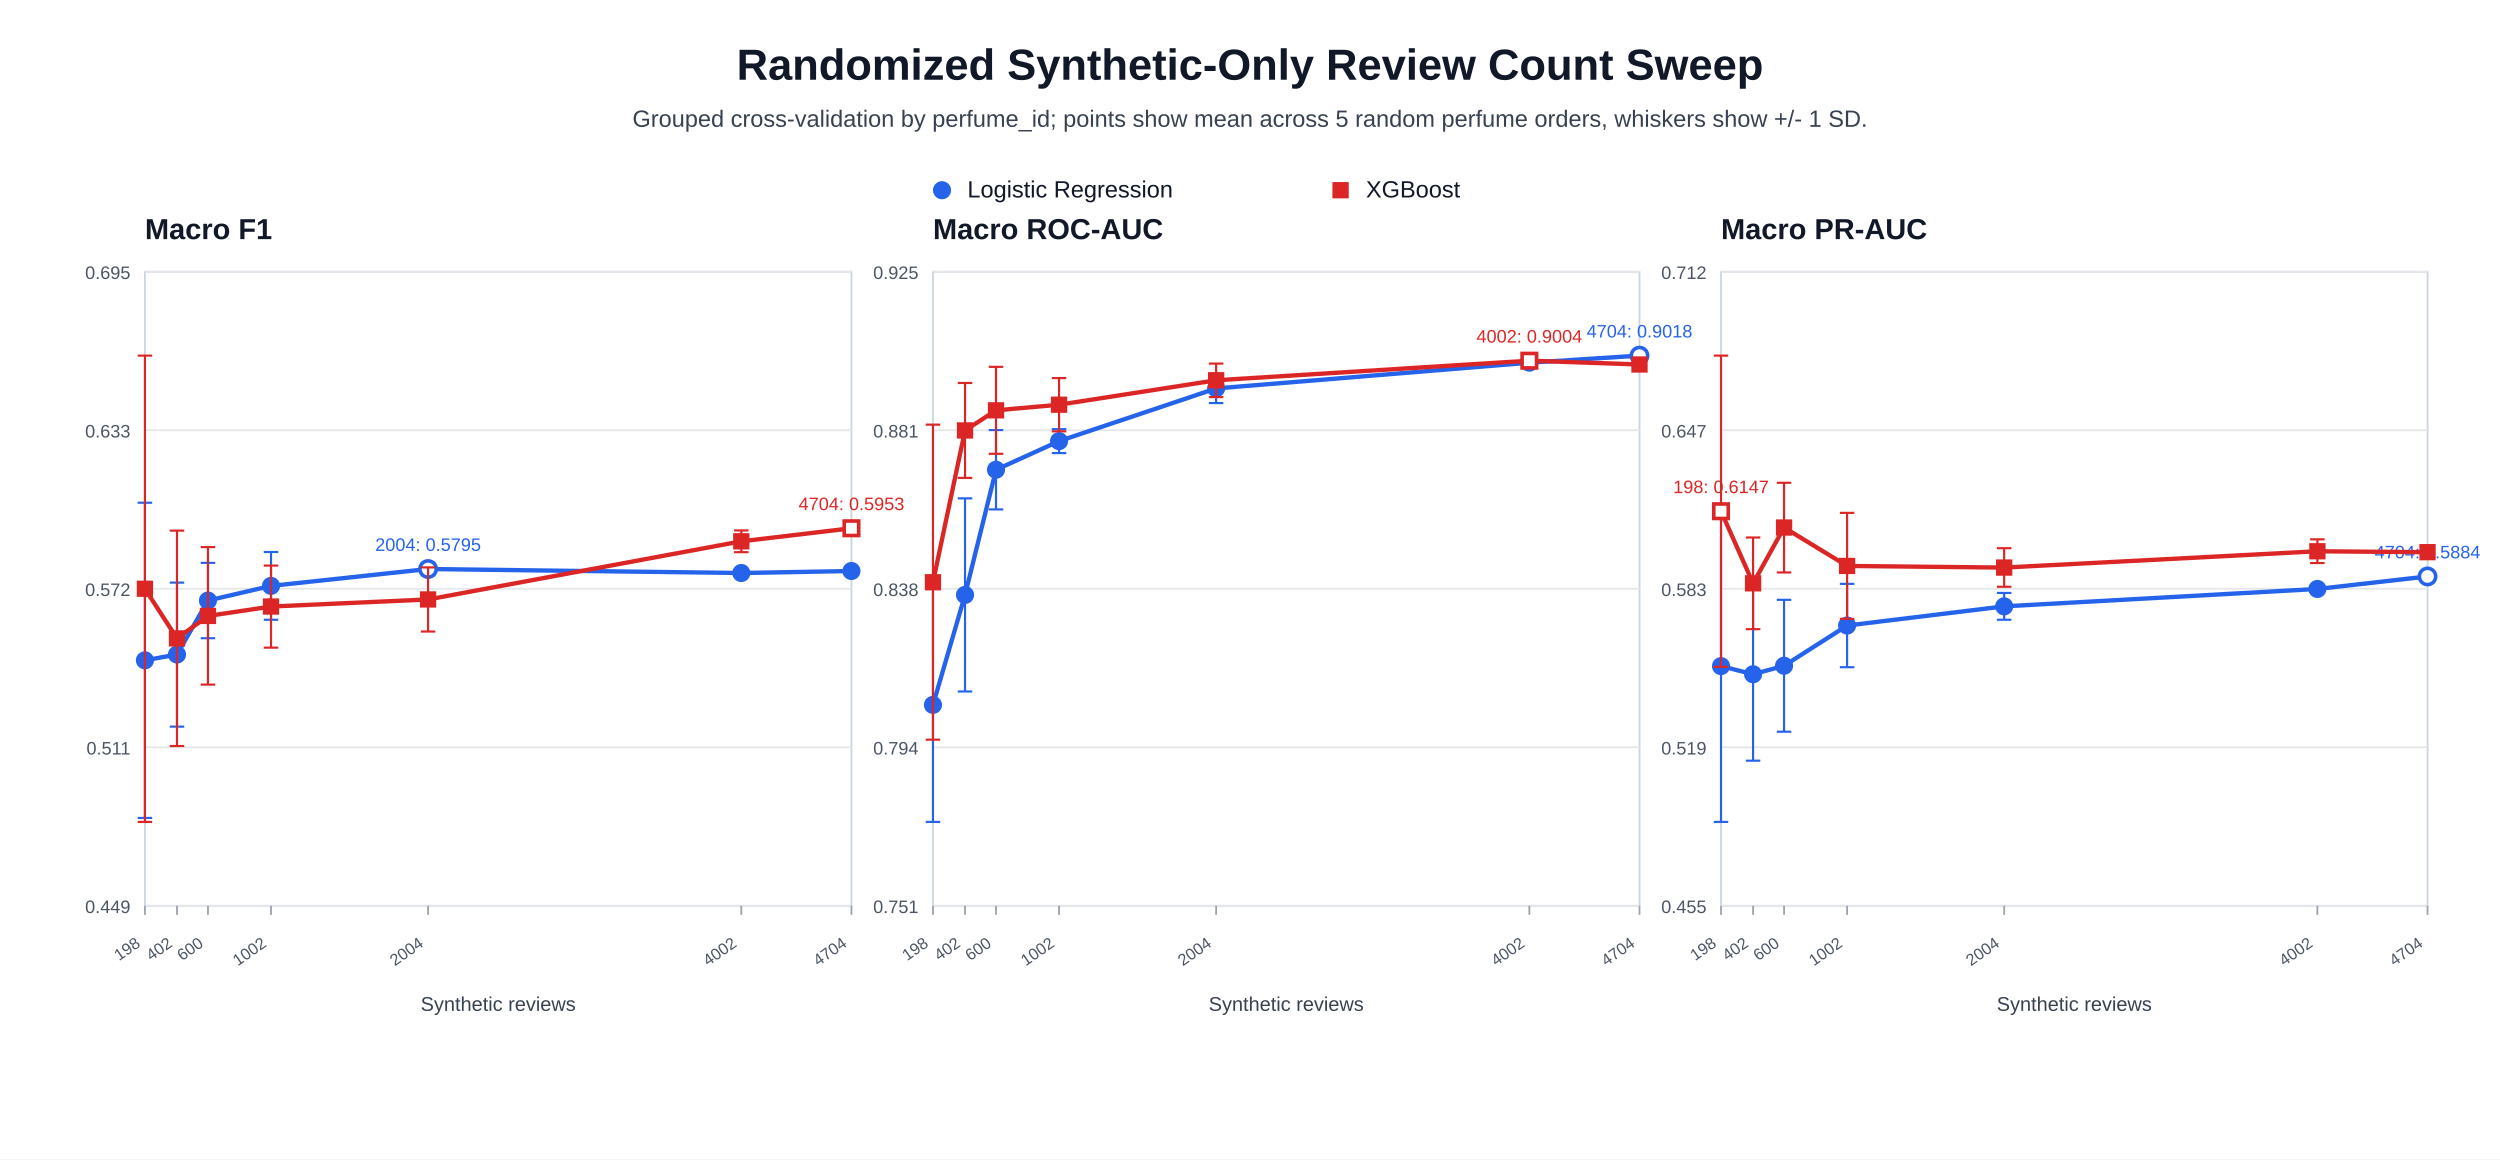
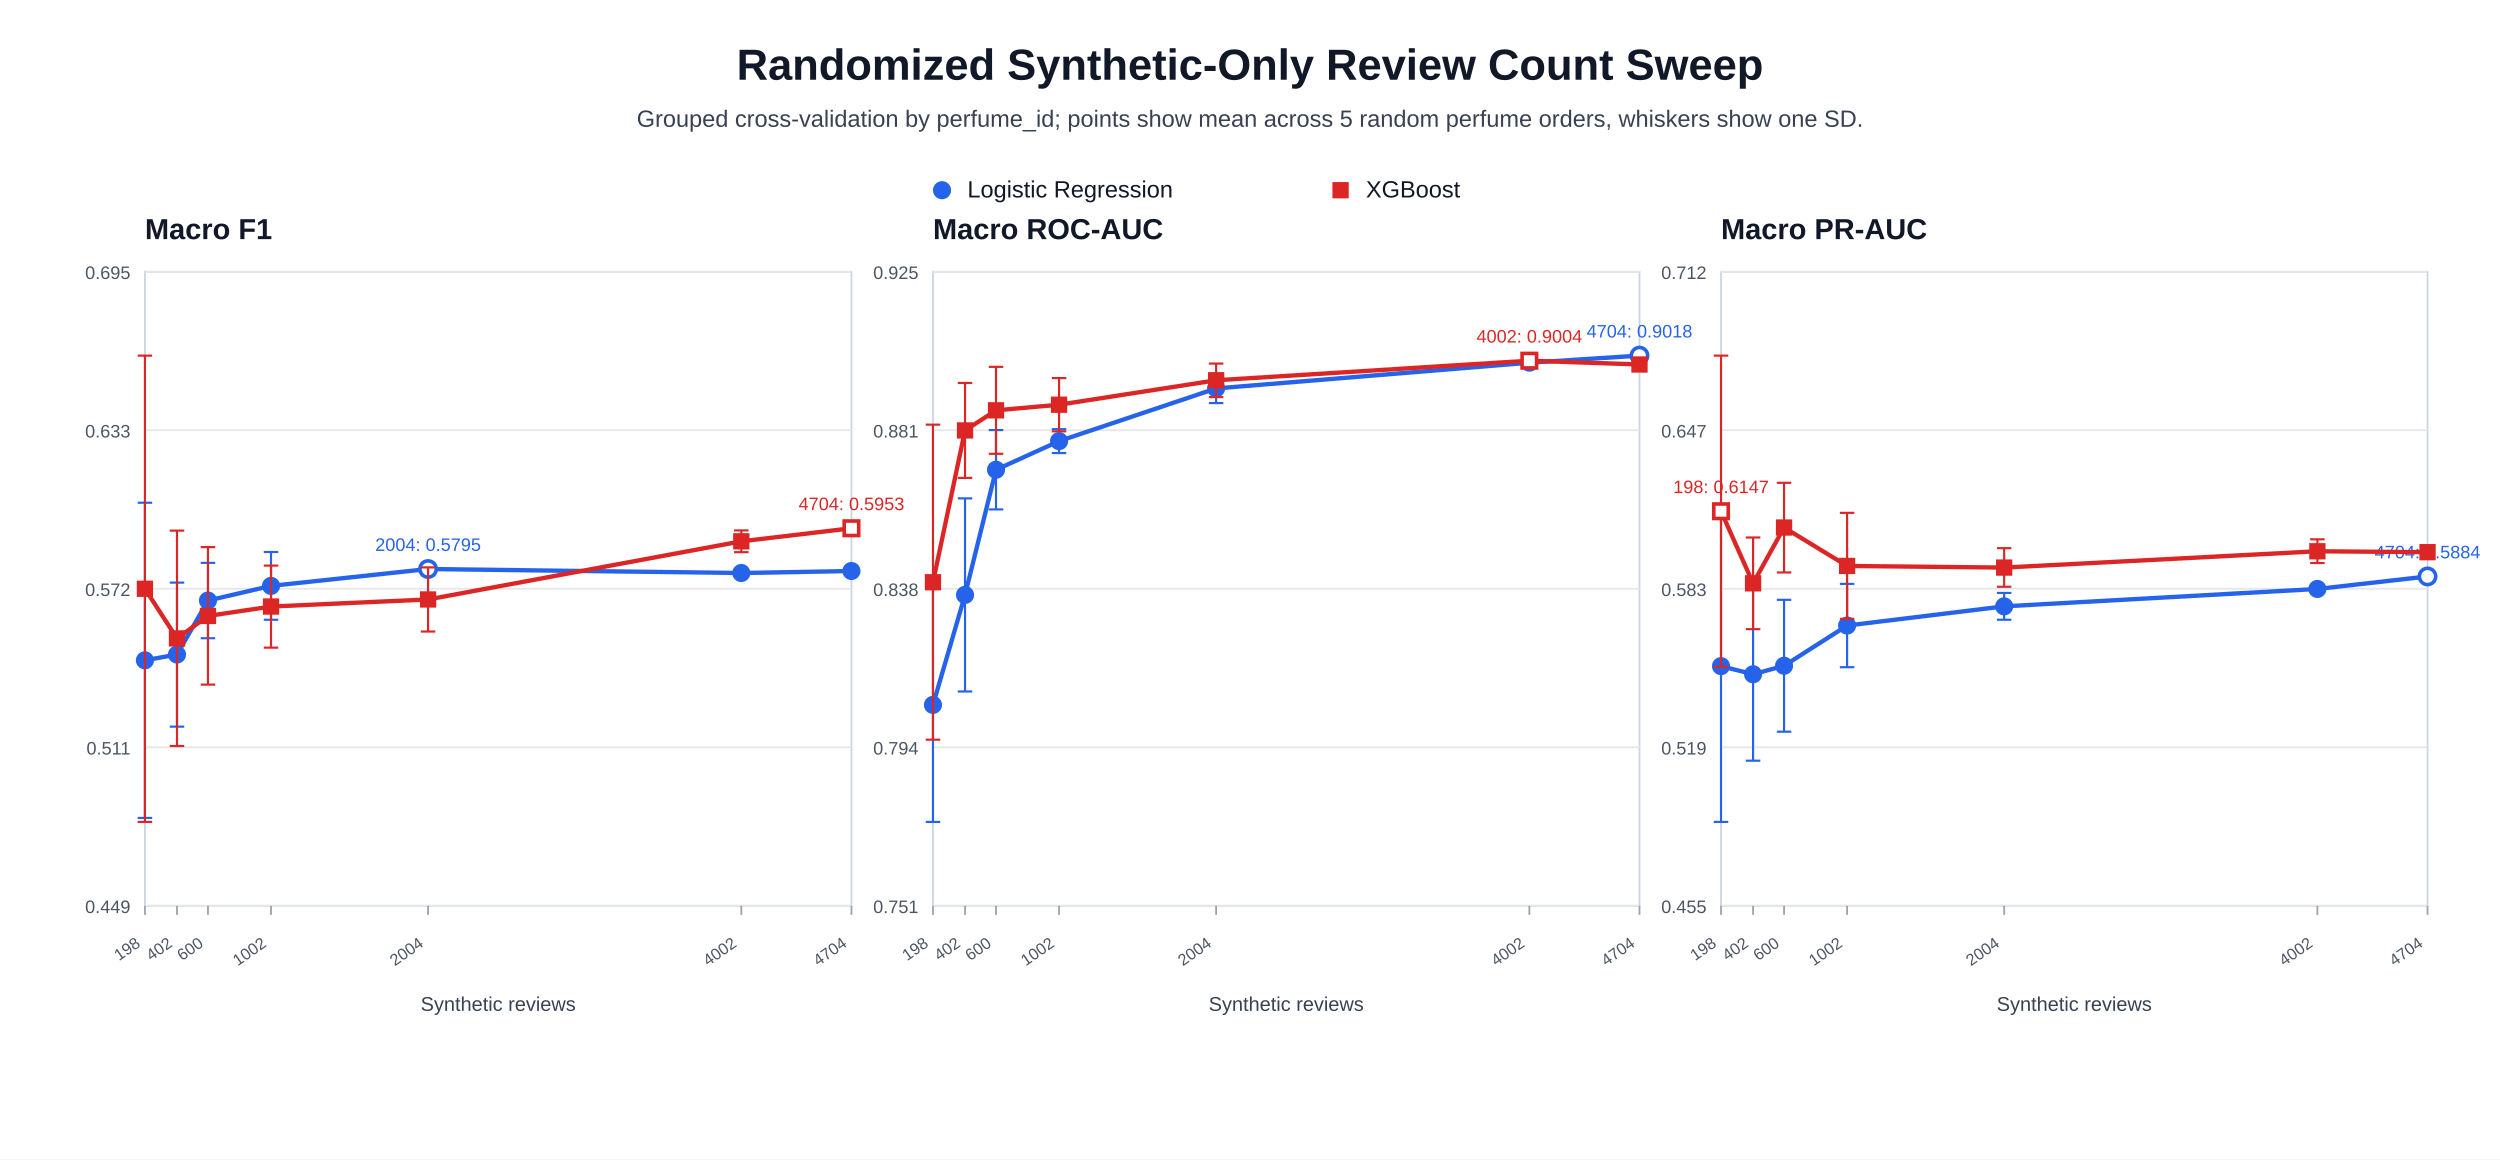
<svg xmlns="http://www.w3.org/2000/svg" width="1380" height="640" viewBox="0 0 1380 640">
  <rect width="100%" height="100%" fill="#ffffff" />
  <text x="690.0" y="44.0" font-family="Arial, Helvetica, sans-serif" font-size="24" font-weight="700" fill="#111827" text-anchor="middle">Randomized Synthetic-Only Review Count Sweep</text>
-   <text x="690.0" y="70.0" font-family="Arial, Helvetica, sans-serif" font-size="13" font-weight="400" fill="#374151" text-anchor="middle">Grouped cross-validation by perfume_id; points show mean across 5 random perfume orders, whiskers show +/- 1 SD.</text>
+   <text x="690.0" y="70.0" font-family="Arial, Helvetica, sans-serif" font-size="13" font-weight="400" fill="#374151" text-anchor="middle">Grouped cross-validation by perfume_id; points show mean across 5 random perfume orders, whiskers show one SD.</text>
  <circle cx="520.0" cy="105.0" r="4.5" fill="#2563eb" stroke="#2563eb" stroke-width="1" />
  <text x="534.0" y="109.0" font-family="Arial, Helvetica, sans-serif" font-size="13" font-weight="400" fill="#111827" text-anchor="start">Logistic Regression</text>
  <rect x="736.0" y="101.0" width="8" height="8" fill="#dc2626" stroke="#dc2626" stroke-width="1" />
  <text x="754.0" y="109.0" font-family="Arial, Helvetica, sans-serif" font-size="13" font-weight="400" fill="#111827" text-anchor="start">XGBoost</text>
  <text x="80.0" y="132.0" font-family="Arial, Helvetica, sans-serif" font-size="16" font-weight="700" fill="#111827" text-anchor="start">Macro F1</text>
  <rect x="80.0" y="150.0" width="390.0" height="350.0" fill="#ffffff" stroke="#cbd5e1" />
  <line x1="80.0" y1="500.0" x2="470.0" y2="500.0" stroke="#e5e7eb" stroke-width="1" />
  <text x="72.0" y="504.0" font-family="Arial, Helvetica, sans-serif" font-size="10" font-weight="400" fill="#4b5563" text-anchor="end">0.449</text>
  <line x1="80.0" y1="412.5" x2="470.0" y2="412.5" stroke="#e5e7eb" stroke-width="1" />
  <text x="72.0" y="416.5" font-family="Arial, Helvetica, sans-serif" font-size="10" font-weight="400" fill="#4b5563" text-anchor="end">0.511</text>
  <line x1="80.0" y1="325.0" x2="470.0" y2="325.0" stroke="#e5e7eb" stroke-width="1" />
  <text x="72.0" y="329.0" font-family="Arial, Helvetica, sans-serif" font-size="10" font-weight="400" fill="#4b5563" text-anchor="end">0.572</text>
  <line x1="80.0" y1="237.5" x2="470.0" y2="237.5" stroke="#e5e7eb" stroke-width="1" />
  <text x="72.0" y="241.5" font-family="Arial, Helvetica, sans-serif" font-size="10" font-weight="400" fill="#4b5563" text-anchor="end">0.633</text>
  <line x1="80.0" y1="150.0" x2="470.0" y2="150.0" stroke="#e5e7eb" stroke-width="1" />
  <text x="72.0" y="154.0" font-family="Arial, Helvetica, sans-serif" font-size="10" font-weight="400" fill="#4b5563" text-anchor="end">0.695</text>
  <line x1="80.0" y1="500.0" x2="80.0" y2="505.0" stroke="#9ca3af" stroke-width="1" />
  <text x="78.0" y="522.0" font-family="Arial, Helvetica, sans-serif" font-size="9" font-weight="400" fill="#4b5563" text-anchor="end" transform="rotate(-35 78.0 522.0)">198</text>
  <line x1="97.7" y1="500.0" x2="97.7" y2="505.0" stroke="#9ca3af" stroke-width="1" />
  <text x="95.7" y="522.0" font-family="Arial, Helvetica, sans-serif" font-size="9" font-weight="400" fill="#4b5563" text-anchor="end" transform="rotate(-35 95.7 522.0)">402</text>
  <line x1="114.8" y1="500.0" x2="114.8" y2="505.0" stroke="#9ca3af" stroke-width="1" />
  <text x="112.8" y="522.0" font-family="Arial, Helvetica, sans-serif" font-size="9" font-weight="400" fill="#4b5563" text-anchor="end" transform="rotate(-35 112.8 522.0)">600</text>
  <line x1="149.6" y1="500.0" x2="149.6" y2="505.0" stroke="#9ca3af" stroke-width="1" />
  <text x="147.6" y="522.0" font-family="Arial, Helvetica, sans-serif" font-size="9" font-weight="400" fill="#4b5563" text-anchor="end" transform="rotate(-35 147.6 522.0)">1002</text>
  <line x1="236.3" y1="500.0" x2="236.3" y2="505.0" stroke="#9ca3af" stroke-width="1" />
  <text x="234.3" y="522.0" font-family="Arial, Helvetica, sans-serif" font-size="9" font-weight="400" fill="#4b5563" text-anchor="end" transform="rotate(-35 234.3 522.0)">2004</text>
  <line x1="409.2" y1="500.0" x2="409.2" y2="505.0" stroke="#9ca3af" stroke-width="1" />
  <text x="407.2" y="522.0" font-family="Arial, Helvetica, sans-serif" font-size="9" font-weight="400" fill="#4b5563" text-anchor="end" transform="rotate(-35 407.2 522.0)">4002</text>
  <line x1="470.0" y1="500.0" x2="470.0" y2="505.0" stroke="#9ca3af" stroke-width="1" />
  <text x="468.0" y="522.0" font-family="Arial, Helvetica, sans-serif" font-size="9" font-weight="400" fill="#4b5563" text-anchor="end" transform="rotate(-35 468.0 522.0)">4704</text>
  <polyline points="80.0,364.5 97.7,361.3 114.8,331.5 149.6,323.4 236.3,314.1 409.2,316.3 470.0,315.2" fill="none" stroke="#2563eb" stroke-width="2.4" stroke-linejoin="round" stroke-linecap="round" />
  <line x1="80.0" y1="451.5" x2="80.0" y2="277.5" stroke="#2563eb" stroke-width="1.2" />
  <line x1="76.0" y1="451.5" x2="84.0" y2="451.5" stroke="#2563eb" stroke-width="1.2" />
  <line x1="76.0" y1="277.5" x2="84.0" y2="277.5" stroke="#2563eb" stroke-width="1.2" />
  <circle cx="80.0" cy="364.5" r="2.2" fill="#ffffff" stroke="#2563eb" stroke-width="1" />
  <circle cx="80.0" cy="364.5" r="4.5" fill="#2563eb" stroke="#2563eb" stroke-width="1" />
  <line x1="97.7" y1="401.1" x2="97.7" y2="321.6" stroke="#2563eb" stroke-width="1.2" />
  <line x1="93.7" y1="401.1" x2="101.7" y2="401.1" stroke="#2563eb" stroke-width="1.2" />
  <line x1="93.7" y1="321.6" x2="101.7" y2="321.6" stroke="#2563eb" stroke-width="1.2" />
  <circle cx="97.7" cy="361.3" r="2.2" fill="#ffffff" stroke="#2563eb" stroke-width="1" />
  <circle cx="97.7" cy="361.3" r="4.5" fill="#2563eb" stroke="#2563eb" stroke-width="1" />
  <line x1="114.8" y1="352.3" x2="114.8" y2="310.7" stroke="#2563eb" stroke-width="1.2" />
  <line x1="110.8" y1="352.3" x2="118.8" y2="352.3" stroke="#2563eb" stroke-width="1.2" />
  <line x1="110.8" y1="310.7" x2="118.8" y2="310.7" stroke="#2563eb" stroke-width="1.2" />
  <circle cx="114.8" cy="331.5" r="2.2" fill="#ffffff" stroke="#2563eb" stroke-width="1" />
  <circle cx="114.8" cy="331.5" r="4.5" fill="#2563eb" stroke="#2563eb" stroke-width="1" />
  <line x1="149.6" y1="342.1" x2="149.6" y2="304.7" stroke="#2563eb" stroke-width="1.2" />
  <line x1="145.6" y1="342.1" x2="153.6" y2="342.1" stroke="#2563eb" stroke-width="1.2" />
  <line x1="145.6" y1="304.7" x2="153.6" y2="304.7" stroke="#2563eb" stroke-width="1.2" />
  <circle cx="149.6" cy="323.4" r="2.2" fill="#ffffff" stroke="#2563eb" stroke-width="1" />
  <circle cx="149.6" cy="323.4" r="4.5" fill="#2563eb" stroke="#2563eb" stroke-width="1" />
  <line x1="236.3" y1="317.5" x2="236.3" y2="310.7" stroke="#2563eb" stroke-width="1.2" />
  <line x1="232.3" y1="317.5" x2="240.3" y2="317.5" stroke="#2563eb" stroke-width="1.2" />
  <line x1="232.3" y1="310.7" x2="240.3" y2="310.7" stroke="#2563eb" stroke-width="1.2" />
  <circle cx="236.3" cy="314.1" r="2.2" fill="#ffffff" stroke="#2563eb" stroke-width="1" />
  <circle cx="236.3" cy="314.1" r="4.5" fill="#ffffff" stroke="#2563eb" stroke-width="2" />
  <line x1="409.2" y1="317.9" x2="409.2" y2="314.7" stroke="#2563eb" stroke-width="1.2" />
  <line x1="405.2" y1="317.9" x2="413.2" y2="317.9" stroke="#2563eb" stroke-width="1.2" />
  <line x1="405.2" y1="314.7" x2="413.2" y2="314.7" stroke="#2563eb" stroke-width="1.2" />
  <circle cx="409.2" cy="316.3" r="2.2" fill="#ffffff" stroke="#2563eb" stroke-width="1" />
  <circle cx="409.2" cy="316.3" r="4.5" fill="#2563eb" stroke="#2563eb" stroke-width="1" />
  <circle cx="470.0" cy="315.2" r="4.5" fill="#2563eb" stroke="#2563eb" stroke-width="1" />
  <text x="236.3" y="304.1" font-family="Arial, Helvetica, sans-serif" font-size="10" font-weight="400" fill="#2563eb" text-anchor="middle">2004: 0.5795</text>
  <polyline points="80.0,325.0 97.7,352.4 114.8,340.0 149.6,334.8 236.3,330.9 409.2,298.8 470.0,291.6" fill="none" stroke="#dc2626" stroke-width="2.4" stroke-linejoin="round" stroke-linecap="round" />
  <line x1="80.0" y1="453.7" x2="80.0" y2="196.3" stroke="#dc2626" stroke-width="1.2" />
  <line x1="76.0" y1="453.7" x2="84.0" y2="453.7" stroke="#dc2626" stroke-width="1.2" />
  <line x1="76.0" y1="196.3" x2="84.0" y2="196.3" stroke="#dc2626" stroke-width="1.2" />
  <circle cx="80.0" cy="325.0" r="2.2" fill="#ffffff" stroke="#dc2626" stroke-width="1" />
  <rect x="76.0" y="321.0" width="8" height="8" fill="#dc2626" stroke="#dc2626" stroke-width="1" />
  <line x1="97.7" y1="411.8" x2="97.7" y2="292.9" stroke="#dc2626" stroke-width="1.2" />
  <line x1="93.7" y1="411.8" x2="101.7" y2="411.8" stroke="#dc2626" stroke-width="1.2" />
  <line x1="93.7" y1="292.9" x2="101.7" y2="292.9" stroke="#dc2626" stroke-width="1.2" />
  <circle cx="97.7" cy="352.4" r="2.2" fill="#ffffff" stroke="#dc2626" stroke-width="1" />
  <rect x="93.7" y="348.4" width="8" height="8" fill="#dc2626" stroke="#dc2626" stroke-width="1" />
  <line x1="114.8" y1="377.9" x2="114.8" y2="302.0" stroke="#dc2626" stroke-width="1.2" />
  <line x1="110.8" y1="377.9" x2="118.8" y2="377.9" stroke="#dc2626" stroke-width="1.2" />
  <line x1="110.8" y1="302.0" x2="118.8" y2="302.0" stroke="#dc2626" stroke-width="1.2" />
  <circle cx="114.8" cy="340.0" r="2.2" fill="#ffffff" stroke="#dc2626" stroke-width="1" />
  <rect x="110.8" y="336.0" width="8" height="8" fill="#dc2626" stroke="#dc2626" stroke-width="1" />
  <line x1="149.6" y1="357.5" x2="149.6" y2="312.2" stroke="#dc2626" stroke-width="1.2" />
  <line x1="145.6" y1="357.5" x2="153.6" y2="357.5" stroke="#dc2626" stroke-width="1.2" />
  <line x1="145.6" y1="312.2" x2="153.6" y2="312.2" stroke="#dc2626" stroke-width="1.2" />
  <circle cx="149.6" cy="334.8" r="2.2" fill="#ffffff" stroke="#dc2626" stroke-width="1" />
  <rect x="145.6" y="330.8" width="8" height="8" fill="#dc2626" stroke="#dc2626" stroke-width="1" />
  <line x1="236.3" y1="348.6" x2="236.3" y2="313.2" stroke="#dc2626" stroke-width="1.2" />
  <line x1="232.3" y1="348.6" x2="240.3" y2="348.6" stroke="#dc2626" stroke-width="1.2" />
  <line x1="232.3" y1="313.2" x2="240.3" y2="313.2" stroke="#dc2626" stroke-width="1.2" />
  <circle cx="236.3" cy="330.9" r="2.2" fill="#ffffff" stroke="#dc2626" stroke-width="1" />
  <rect x="232.3" y="326.9" width="8" height="8" fill="#dc2626" stroke="#dc2626" stroke-width="1" />
  <line x1="409.2" y1="304.8" x2="409.2" y2="292.8" stroke="#dc2626" stroke-width="1.2" />
  <line x1="405.2" y1="304.8" x2="413.2" y2="304.8" stroke="#dc2626" stroke-width="1.2" />
  <line x1="405.2" y1="292.8" x2="413.2" y2="292.8" stroke="#dc2626" stroke-width="1.2" />
  <circle cx="409.2" cy="298.8" r="2.2" fill="#ffffff" stroke="#dc2626" stroke-width="1" />
  <rect x="405.2" y="294.8" width="8" height="8" fill="#dc2626" stroke="#dc2626" stroke-width="1" />
  <line x1="470.0" y1="294.2" x2="470.0" y2="289.0" stroke="#dc2626" stroke-width="1.2" />
  <line x1="466.0" y1="294.2" x2="474.0" y2="294.2" stroke="#dc2626" stroke-width="1.2" />
  <line x1="466.0" y1="289.0" x2="474.0" y2="289.0" stroke="#dc2626" stroke-width="1.2" />
  <circle cx="470.0" cy="291.6" r="2.2" fill="#ffffff" stroke="#dc2626" stroke-width="1" />
  <rect x="466.0" y="287.6" width="8" height="8" fill="#ffffff" stroke="#dc2626" stroke-width="2" />
  <text x="470.0" y="281.6" font-family="Arial, Helvetica, sans-serif" font-size="10" font-weight="400" fill="#dc2626" text-anchor="middle">4704: 0.5953</text>
  <text x="275.0" y="558.0" font-family="Arial, Helvetica, sans-serif" font-size="11" font-weight="400" fill="#374151" text-anchor="middle">Synthetic reviews</text>
  <text x="515.0" y="132.0" font-family="Arial, Helvetica, sans-serif" font-size="16" font-weight="700" fill="#111827" text-anchor="start">Macro ROC-AUC</text>
  <rect x="515.0" y="150.0" width="390.0" height="350.0" fill="#ffffff" stroke="#cbd5e1" />
  <line x1="515.0" y1="500.0" x2="905.0" y2="500.0" stroke="#e5e7eb" stroke-width="1" />
  <text x="507.0" y="504.0" font-family="Arial, Helvetica, sans-serif" font-size="10" font-weight="400" fill="#4b5563" text-anchor="end">0.751</text>
  <line x1="515.0" y1="412.5" x2="905.0" y2="412.5" stroke="#e5e7eb" stroke-width="1" />
  <text x="507.0" y="416.5" font-family="Arial, Helvetica, sans-serif" font-size="10" font-weight="400" fill="#4b5563" text-anchor="end">0.794</text>
  <line x1="515.0" y1="325.0" x2="905.0" y2="325.0" stroke="#e5e7eb" stroke-width="1" />
  <text x="507.0" y="329.0" font-family="Arial, Helvetica, sans-serif" font-size="10" font-weight="400" fill="#4b5563" text-anchor="end">0.838</text>
  <line x1="515.0" y1="237.5" x2="905.0" y2="237.5" stroke="#e5e7eb" stroke-width="1" />
  <text x="507.0" y="241.5" font-family="Arial, Helvetica, sans-serif" font-size="10" font-weight="400" fill="#4b5563" text-anchor="end">0.881</text>
  <line x1="515.0" y1="150.0" x2="905.0" y2="150.0" stroke="#e5e7eb" stroke-width="1" />
  <text x="507.0" y="154.0" font-family="Arial, Helvetica, sans-serif" font-size="10" font-weight="400" fill="#4b5563" text-anchor="end">0.925</text>
  <line x1="515.0" y1="500.0" x2="515.0" y2="505.0" stroke="#9ca3af" stroke-width="1" />
  <text x="513.0" y="522.0" font-family="Arial, Helvetica, sans-serif" font-size="9" font-weight="400" fill="#4b5563" text-anchor="end" transform="rotate(-35 513.0 522.0)">198</text>
  <line x1="532.7" y1="500.0" x2="532.7" y2="505.0" stroke="#9ca3af" stroke-width="1" />
  <text x="530.7" y="522.0" font-family="Arial, Helvetica, sans-serif" font-size="9" font-weight="400" fill="#4b5563" text-anchor="end" transform="rotate(-35 530.7 522.0)">402</text>
  <line x1="549.8" y1="500.0" x2="549.8" y2="505.0" stroke="#9ca3af" stroke-width="1" />
  <text x="547.8" y="522.0" font-family="Arial, Helvetica, sans-serif" font-size="9" font-weight="400" fill="#4b5563" text-anchor="end" transform="rotate(-35 547.8 522.0)">600</text>
  <line x1="584.6" y1="500.0" x2="584.6" y2="505.0" stroke="#9ca3af" stroke-width="1" />
  <text x="582.6" y="522.0" font-family="Arial, Helvetica, sans-serif" font-size="9" font-weight="400" fill="#4b5563" text-anchor="end" transform="rotate(-35 582.6 522.0)">1002</text>
  <line x1="671.3" y1="500.0" x2="671.3" y2="505.0" stroke="#9ca3af" stroke-width="1" />
  <text x="669.3" y="522.0" font-family="Arial, Helvetica, sans-serif" font-size="9" font-weight="400" fill="#4b5563" text-anchor="end" transform="rotate(-35 669.3 522.0)">2004</text>
  <line x1="844.2" y1="500.0" x2="844.2" y2="505.0" stroke="#9ca3af" stroke-width="1" />
  <text x="842.2" y="522.0" font-family="Arial, Helvetica, sans-serif" font-size="9" font-weight="400" fill="#4b5563" text-anchor="end" transform="rotate(-35 842.2 522.0)">4002</text>
  <line x1="905.0" y1="500.0" x2="905.0" y2="505.0" stroke="#9ca3af" stroke-width="1" />
  <text x="903.0" y="522.0" font-family="Arial, Helvetica, sans-serif" font-size="9" font-weight="400" fill="#4b5563" text-anchor="end" transform="rotate(-35 903.0 522.0)">4704</text>
  <polyline points="515.0,389.1 532.7,328.4 549.8,259.3 584.6,243.5 671.3,214.4 844.2,200.2 905.0,196.3" fill="none" stroke="#2563eb" stroke-width="2.4" stroke-linejoin="round" stroke-linecap="round" />
  <line x1="515.0" y1="453.7" x2="515.0" y2="324.5" stroke="#2563eb" stroke-width="1.2" />
  <line x1="511.0" y1="453.7" x2="519.0" y2="453.7" stroke="#2563eb" stroke-width="1.2" />
  <line x1="511.0" y1="324.5" x2="519.0" y2="324.5" stroke="#2563eb" stroke-width="1.2" />
  <circle cx="515.0" cy="389.1" r="2.2" fill="#ffffff" stroke="#2563eb" stroke-width="1" />
  <circle cx="515.0" cy="389.1" r="4.5" fill="#2563eb" stroke="#2563eb" stroke-width="1" />
  <line x1="532.7" y1="381.7" x2="532.7" y2="275.1" stroke="#2563eb" stroke-width="1.2" />
  <line x1="528.7" y1="381.7" x2="536.7" y2="381.7" stroke="#2563eb" stroke-width="1.2" />
  <line x1="528.7" y1="275.1" x2="536.7" y2="275.1" stroke="#2563eb" stroke-width="1.2" />
  <circle cx="532.7" cy="328.4" r="2.2" fill="#ffffff" stroke="#2563eb" stroke-width="1" />
  <circle cx="532.7" cy="328.4" r="4.5" fill="#2563eb" stroke="#2563eb" stroke-width="1" />
  <line x1="549.8" y1="281.2" x2="549.8" y2="237.4" stroke="#2563eb" stroke-width="1.2" />
  <line x1="545.8" y1="281.2" x2="553.8" y2="281.2" stroke="#2563eb" stroke-width="1.2" />
  <line x1="545.8" y1="237.4" x2="553.8" y2="237.4" stroke="#2563eb" stroke-width="1.2" />
  <circle cx="549.8" cy="259.3" r="2.2" fill="#ffffff" stroke="#2563eb" stroke-width="1" />
  <circle cx="549.8" cy="259.3" r="4.5" fill="#2563eb" stroke="#2563eb" stroke-width="1" />
  <line x1="584.6" y1="250.1" x2="584.6" y2="236.9" stroke="#2563eb" stroke-width="1.2" />
  <line x1="580.6" y1="250.1" x2="588.6" y2="250.1" stroke="#2563eb" stroke-width="1.2" />
  <line x1="580.6" y1="236.9" x2="588.6" y2="236.9" stroke="#2563eb" stroke-width="1.2" />
  <circle cx="584.6" cy="243.5" r="2.2" fill="#ffffff" stroke="#2563eb" stroke-width="1" />
  <circle cx="584.6" cy="243.5" r="4.5" fill="#2563eb" stroke="#2563eb" stroke-width="1" />
  <line x1="671.3" y1="222.5" x2="671.3" y2="206.4" stroke="#2563eb" stroke-width="1.2" />
  <line x1="667.3" y1="222.5" x2="675.3" y2="222.5" stroke="#2563eb" stroke-width="1.2" />
  <line x1="667.3" y1="206.4" x2="675.3" y2="206.4" stroke="#2563eb" stroke-width="1.2" />
  <circle cx="671.3" cy="214.4" r="2.2" fill="#ffffff" stroke="#2563eb" stroke-width="1" />
  <circle cx="671.3" cy="214.4" r="4.5" fill="#2563eb" stroke="#2563eb" stroke-width="1" />
  <line x1="844.2" y1="202.4" x2="844.2" y2="198.1" stroke="#2563eb" stroke-width="1.2" />
  <line x1="840.2" y1="202.4" x2="848.2" y2="202.4" stroke="#2563eb" stroke-width="1.2" />
  <line x1="840.2" y1="198.1" x2="848.2" y2="198.1" stroke="#2563eb" stroke-width="1.2" />
  <circle cx="844.2" cy="200.2" r="2.2" fill="#ffffff" stroke="#2563eb" stroke-width="1" />
  <circle cx="844.2" cy="200.2" r="4.5" fill="#2563eb" stroke="#2563eb" stroke-width="1" />
  <circle cx="905.0" cy="196.3" r="4.5" fill="#ffffff" stroke="#2563eb" stroke-width="2" />
  <text x="905.0" y="186.3" font-family="Arial, Helvetica, sans-serif" font-size="10" font-weight="400" fill="#2563eb" text-anchor="middle">4704: 0.9018</text>
  <polyline points="515.0,321.4 532.7,237.6 549.8,226.5 584.6,223.4 671.3,209.9 844.2,199.1 905.0,201.2" fill="none" stroke="#dc2626" stroke-width="2.4" stroke-linejoin="round" stroke-linecap="round" />
  <line x1="515.0" y1="408.3" x2="515.0" y2="234.4" stroke="#dc2626" stroke-width="1.2" />
  <line x1="511.0" y1="408.3" x2="519.0" y2="408.3" stroke="#dc2626" stroke-width="1.2" />
  <line x1="511.0" y1="234.4" x2="519.0" y2="234.4" stroke="#dc2626" stroke-width="1.2" />
  <circle cx="515.0" cy="321.4" r="2.2" fill="#ffffff" stroke="#dc2626" stroke-width="1" />
  <rect x="511.0" y="317.4" width="8" height="8" fill="#dc2626" stroke="#dc2626" stroke-width="1" />
  <line x1="532.7" y1="263.8" x2="532.7" y2="211.4" stroke="#dc2626" stroke-width="1.2" />
  <line x1="528.7" y1="263.8" x2="536.7" y2="263.8" stroke="#dc2626" stroke-width="1.2" />
  <line x1="528.7" y1="211.4" x2="536.7" y2="211.4" stroke="#dc2626" stroke-width="1.2" />
  <circle cx="532.7" cy="237.6" r="2.2" fill="#ffffff" stroke="#dc2626" stroke-width="1" />
  <rect x="528.7" y="233.6" width="8" height="8" fill="#dc2626" stroke="#dc2626" stroke-width="1" />
  <line x1="549.8" y1="250.5" x2="549.8" y2="202.5" stroke="#dc2626" stroke-width="1.2" />
  <line x1="545.8" y1="250.5" x2="553.8" y2="250.5" stroke="#dc2626" stroke-width="1.2" />
  <line x1="545.8" y1="202.5" x2="553.8" y2="202.5" stroke="#dc2626" stroke-width="1.2" />
  <circle cx="549.8" cy="226.5" r="2.2" fill="#ffffff" stroke="#dc2626" stroke-width="1" />
  <rect x="545.8" y="222.5" width="8" height="8" fill="#dc2626" stroke="#dc2626" stroke-width="1" />
  <line x1="584.6" y1="238.1" x2="584.6" y2="208.7" stroke="#dc2626" stroke-width="1.2" />
  <line x1="580.6" y1="238.1" x2="588.6" y2="238.1" stroke="#dc2626" stroke-width="1.2" />
  <line x1="580.6" y1="208.7" x2="588.6" y2="208.7" stroke="#dc2626" stroke-width="1.2" />
  <circle cx="584.6" cy="223.4" r="2.2" fill="#ffffff" stroke="#dc2626" stroke-width="1" />
  <rect x="580.6" y="219.4" width="8" height="8" fill="#dc2626" stroke="#dc2626" stroke-width="1" />
  <line x1="671.3" y1="219.2" x2="671.3" y2="200.7" stroke="#dc2626" stroke-width="1.2" />
  <line x1="667.3" y1="219.2" x2="675.3" y2="219.2" stroke="#dc2626" stroke-width="1.2" />
  <line x1="667.3" y1="200.7" x2="675.3" y2="200.7" stroke="#dc2626" stroke-width="1.2" />
  <circle cx="671.3" cy="209.9" r="2.2" fill="#ffffff" stroke="#dc2626" stroke-width="1" />
  <rect x="667.3" y="205.9" width="8" height="8" fill="#dc2626" stroke="#dc2626" stroke-width="1" />
  <line x1="844.2" y1="201.6" x2="844.2" y2="196.6" stroke="#dc2626" stroke-width="1.2" />
  <line x1="840.2" y1="201.6" x2="848.2" y2="201.6" stroke="#dc2626" stroke-width="1.2" />
  <line x1="840.2" y1="196.6" x2="848.2" y2="196.6" stroke="#dc2626" stroke-width="1.2" />
  <circle cx="844.2" cy="199.1" r="2.2" fill="#ffffff" stroke="#dc2626" stroke-width="1" />
  <rect x="840.2" y="195.1" width="8" height="8" fill="#ffffff" stroke="#dc2626" stroke-width="2" />
  <line x1="905.0" y1="202.7" x2="905.0" y2="199.7" stroke="#dc2626" stroke-width="1.2" />
  <line x1="901.0" y1="202.7" x2="909.0" y2="202.7" stroke="#dc2626" stroke-width="1.2" />
  <line x1="901.0" y1="199.7" x2="909.0" y2="199.7" stroke="#dc2626" stroke-width="1.2" />
  <circle cx="905.0" cy="201.2" r="2.2" fill="#ffffff" stroke="#dc2626" stroke-width="1" />
  <rect x="901.0" y="197.2" width="8" height="8" fill="#dc2626" stroke="#dc2626" stroke-width="1" />
  <text x="844.2" y="189.1" font-family="Arial, Helvetica, sans-serif" font-size="10" font-weight="400" fill="#dc2626" text-anchor="middle">4002: 0.9004</text>
  <text x="710.0" y="558.0" font-family="Arial, Helvetica, sans-serif" font-size="11" font-weight="400" fill="#374151" text-anchor="middle">Synthetic reviews</text>
  <text x="950.0" y="132.0" font-family="Arial, Helvetica, sans-serif" font-size="16" font-weight="700" fill="#111827" text-anchor="start">Macro PR-AUC</text>
  <rect x="950.0" y="150.0" width="390.0" height="350.0" fill="#ffffff" stroke="#cbd5e1" />
  <line x1="950.0" y1="500.0" x2="1340.0" y2="500.0" stroke="#e5e7eb" stroke-width="1" />
  <text x="942.0" y="504.0" font-family="Arial, Helvetica, sans-serif" font-size="10" font-weight="400" fill="#4b5563" text-anchor="end">0.455</text>
  <line x1="950.0" y1="412.5" x2="1340.0" y2="412.5" stroke="#e5e7eb" stroke-width="1" />
  <text x="942.0" y="416.5" font-family="Arial, Helvetica, sans-serif" font-size="10" font-weight="400" fill="#4b5563" text-anchor="end">0.519</text>
  <line x1="950.0" y1="325.0" x2="1340.0" y2="325.0" stroke="#e5e7eb" stroke-width="1" />
  <text x="942.0" y="329.0" font-family="Arial, Helvetica, sans-serif" font-size="10" font-weight="400" fill="#4b5563" text-anchor="end">0.583</text>
  <line x1="950.0" y1="237.5" x2="1340.0" y2="237.5" stroke="#e5e7eb" stroke-width="1" />
  <text x="942.0" y="241.5" font-family="Arial, Helvetica, sans-serif" font-size="10" font-weight="400" fill="#4b5563" text-anchor="end">0.647</text>
  <line x1="950.0" y1="150.0" x2="1340.0" y2="150.0" stroke="#e5e7eb" stroke-width="1" />
  <text x="942.0" y="154.0" font-family="Arial, Helvetica, sans-serif" font-size="10" font-weight="400" fill="#4b5563" text-anchor="end">0.712</text>
  <line x1="950.0" y1="500.0" x2="950.0" y2="505.0" stroke="#9ca3af" stroke-width="1" />
  <text x="948.0" y="522.0" font-family="Arial, Helvetica, sans-serif" font-size="9" font-weight="400" fill="#4b5563" text-anchor="end" transform="rotate(-35 948.0 522.0)">198</text>
  <line x1="967.7" y1="500.0" x2="967.7" y2="505.0" stroke="#9ca3af" stroke-width="1" />
  <text x="965.7" y="522.0" font-family="Arial, Helvetica, sans-serif" font-size="9" font-weight="400" fill="#4b5563" text-anchor="end" transform="rotate(-35 965.7 522.0)">402</text>
  <line x1="984.8" y1="500.0" x2="984.8" y2="505.0" stroke="#9ca3af" stroke-width="1" />
  <text x="982.8" y="522.0" font-family="Arial, Helvetica, sans-serif" font-size="9" font-weight="400" fill="#4b5563" text-anchor="end" transform="rotate(-35 982.8 522.0)">600</text>
  <line x1="1019.6" y1="500.0" x2="1019.6" y2="505.0" stroke="#9ca3af" stroke-width="1" />
  <text x="1017.6" y="522.0" font-family="Arial, Helvetica, sans-serif" font-size="9" font-weight="400" fill="#4b5563" text-anchor="end" transform="rotate(-35 1017.6 522.0)">1002</text>
  <line x1="1106.3" y1="500.0" x2="1106.3" y2="505.0" stroke="#9ca3af" stroke-width="1" />
  <text x="1104.3" y="522.0" font-family="Arial, Helvetica, sans-serif" font-size="9" font-weight="400" fill="#4b5563" text-anchor="end" transform="rotate(-35 1104.3 522.0)">2004</text>
  <line x1="1279.2" y1="500.0" x2="1279.2" y2="505.0" stroke="#9ca3af" stroke-width="1" />
  <text x="1277.2" y="522.0" font-family="Arial, Helvetica, sans-serif" font-size="9" font-weight="400" fill="#4b5563" text-anchor="end" transform="rotate(-35 1277.2 522.0)">4002</text>
  <line x1="1340.0" y1="500.0" x2="1340.0" y2="505.0" stroke="#9ca3af" stroke-width="1" />
  <text x="1338.0" y="522.0" font-family="Arial, Helvetica, sans-serif" font-size="9" font-weight="400" fill="#4b5563" text-anchor="end" transform="rotate(-35 1338.0 522.0)">4704</text>
  <polyline points="950.0,367.7 967.7,372.2 984.8,367.5 1019.6,345.3 1106.3,334.7 1279.2,325.1 1340.0,318.2" fill="none" stroke="#2563eb" stroke-width="2.4" stroke-linejoin="round" stroke-linecap="round" />
  <line x1="950.0" y1="453.7" x2="950.0" y2="281.8" stroke="#2563eb" stroke-width="1.2" />
  <line x1="946.0" y1="453.7" x2="954.0" y2="453.7" stroke="#2563eb" stroke-width="1.2" />
  <line x1="946.0" y1="281.8" x2="954.0" y2="281.8" stroke="#2563eb" stroke-width="1.2" />
  <circle cx="950.0" cy="367.7" r="2.2" fill="#ffffff" stroke="#2563eb" stroke-width="1" />
  <circle cx="950.0" cy="367.7" r="4.5" fill="#2563eb" stroke="#2563eb" stroke-width="1" />
  <line x1="967.7" y1="419.9" x2="967.7" y2="324.5" stroke="#2563eb" stroke-width="1.2" />
  <line x1="963.7" y1="419.9" x2="971.7" y2="419.9" stroke="#2563eb" stroke-width="1.2" />
  <line x1="963.7" y1="324.5" x2="971.7" y2="324.5" stroke="#2563eb" stroke-width="1.2" />
  <circle cx="967.7" cy="372.2" r="2.2" fill="#ffffff" stroke="#2563eb" stroke-width="1" />
  <circle cx="967.7" cy="372.2" r="4.5" fill="#2563eb" stroke="#2563eb" stroke-width="1" />
  <line x1="984.8" y1="403.9" x2="984.8" y2="331.1" stroke="#2563eb" stroke-width="1.2" />
  <line x1="980.8" y1="403.9" x2="988.8" y2="403.9" stroke="#2563eb" stroke-width="1.2" />
  <line x1="980.8" y1="331.1" x2="988.8" y2="331.1" stroke="#2563eb" stroke-width="1.2" />
  <circle cx="984.8" cy="367.5" r="2.2" fill="#ffffff" stroke="#2563eb" stroke-width="1" />
  <circle cx="984.8" cy="367.5" r="4.5" fill="#2563eb" stroke="#2563eb" stroke-width="1" />
  <line x1="1019.6" y1="368.3" x2="1019.6" y2="322.3" stroke="#2563eb" stroke-width="1.2" />
  <line x1="1015.6" y1="368.3" x2="1023.6" y2="368.3" stroke="#2563eb" stroke-width="1.2" />
  <line x1="1015.6" y1="322.3" x2="1023.6" y2="322.3" stroke="#2563eb" stroke-width="1.2" />
  <circle cx="1019.6" cy="345.3" r="2.2" fill="#ffffff" stroke="#2563eb" stroke-width="1" />
  <circle cx="1019.6" cy="345.3" r="4.5" fill="#2563eb" stroke="#2563eb" stroke-width="1" />
  <line x1="1106.3" y1="342.1" x2="1106.3" y2="327.3" stroke="#2563eb" stroke-width="1.2" />
  <line x1="1102.3" y1="342.1" x2="1110.3" y2="342.1" stroke="#2563eb" stroke-width="1.2" />
  <line x1="1102.3" y1="327.3" x2="1110.3" y2="327.3" stroke="#2563eb" stroke-width="1.2" />
  <circle cx="1106.3" cy="334.7" r="2.2" fill="#ffffff" stroke="#2563eb" stroke-width="1" />
  <circle cx="1106.3" cy="334.7" r="4.5" fill="#2563eb" stroke="#2563eb" stroke-width="1" />
  <line x1="1279.2" y1="327.2" x2="1279.2" y2="322.9" stroke="#2563eb" stroke-width="1.2" />
  <line x1="1275.2" y1="327.2" x2="1283.2" y2="327.2" stroke="#2563eb" stroke-width="1.2" />
  <line x1="1275.2" y1="322.9" x2="1283.2" y2="322.9" stroke="#2563eb" stroke-width="1.2" />
  <circle cx="1279.2" cy="325.1" r="2.2" fill="#ffffff" stroke="#2563eb" stroke-width="1" />
  <circle cx="1279.2" cy="325.1" r="4.5" fill="#2563eb" stroke="#2563eb" stroke-width="1" />
  <circle cx="1340.0" cy="318.2" r="4.5" fill="#ffffff" stroke="#2563eb" stroke-width="2" />
  <text x="1340.0" y="308.2" font-family="Arial, Helvetica, sans-serif" font-size="10" font-weight="400" fill="#2563eb" text-anchor="middle">4704: 0.5884</text>
  <polyline points="950.0,282.2 967.7,322.0 984.8,291.2 1019.6,312.4 1106.3,313.3 1279.2,304.3 1340.0,304.8" fill="none" stroke="#dc2626" stroke-width="2.4" stroke-linejoin="round" stroke-linecap="round" />
  <line x1="950.0" y1="368.1" x2="950.0" y2="196.3" stroke="#dc2626" stroke-width="1.2" />
  <line x1="946.0" y1="368.1" x2="954.0" y2="368.1" stroke="#dc2626" stroke-width="1.2" />
  <line x1="946.0" y1="196.3" x2="954.0" y2="196.3" stroke="#dc2626" stroke-width="1.2" />
  <circle cx="950.0" cy="282.2" r="2.2" fill="#ffffff" stroke="#dc2626" stroke-width="1" />
  <rect x="946.0" y="278.2" width="8" height="8" fill="#ffffff" stroke="#dc2626" stroke-width="2" />
  <line x1="967.7" y1="347.3" x2="967.7" y2="296.7" stroke="#dc2626" stroke-width="1.2" />
  <line x1="963.7" y1="347.3" x2="971.7" y2="347.3" stroke="#dc2626" stroke-width="1.2" />
  <line x1="963.7" y1="296.7" x2="971.7" y2="296.7" stroke="#dc2626" stroke-width="1.2" />
  <circle cx="967.7" cy="322.0" r="2.2" fill="#ffffff" stroke="#dc2626" stroke-width="1" />
  <rect x="963.7" y="318.0" width="8" height="8" fill="#dc2626" stroke="#dc2626" stroke-width="1" />
  <line x1="984.8" y1="316.0" x2="984.8" y2="266.5" stroke="#dc2626" stroke-width="1.2" />
  <line x1="980.8" y1="316.0" x2="988.8" y2="316.0" stroke="#dc2626" stroke-width="1.2" />
  <line x1="980.8" y1="266.5" x2="988.8" y2="266.5" stroke="#dc2626" stroke-width="1.2" />
  <circle cx="984.8" cy="291.2" r="2.2" fill="#ffffff" stroke="#dc2626" stroke-width="1" />
  <rect x="980.8" y="287.2" width="8" height="8" fill="#dc2626" stroke="#dc2626" stroke-width="1" />
  <line x1="1019.6" y1="341.6" x2="1019.6" y2="283.1" stroke="#dc2626" stroke-width="1.2" />
  <line x1="1015.6" y1="341.6" x2="1023.6" y2="341.6" stroke="#dc2626" stroke-width="1.2" />
  <line x1="1015.6" y1="283.1" x2="1023.6" y2="283.1" stroke="#dc2626" stroke-width="1.2" />
  <circle cx="1019.6" cy="312.4" r="2.2" fill="#ffffff" stroke="#dc2626" stroke-width="1" />
  <rect x="1015.6" y="308.4" width="8" height="8" fill="#dc2626" stroke="#dc2626" stroke-width="1" />
  <line x1="1106.3" y1="323.9" x2="1106.3" y2="302.6" stroke="#dc2626" stroke-width="1.2" />
  <line x1="1102.3" y1="323.9" x2="1110.3" y2="323.9" stroke="#dc2626" stroke-width="1.2" />
  <line x1="1102.3" y1="302.6" x2="1110.3" y2="302.6" stroke="#dc2626" stroke-width="1.2" />
  <circle cx="1106.3" cy="313.3" r="2.2" fill="#ffffff" stroke="#dc2626" stroke-width="1" />
  <rect x="1102.3" y="309.3" width="8" height="8" fill="#dc2626" stroke="#dc2626" stroke-width="1" />
  <line x1="1279.2" y1="310.8" x2="1279.2" y2="297.7" stroke="#dc2626" stroke-width="1.2" />
  <line x1="1275.2" y1="310.8" x2="1283.2" y2="310.8" stroke="#dc2626" stroke-width="1.2" />
  <line x1="1275.2" y1="297.7" x2="1283.2" y2="297.7" stroke="#dc2626" stroke-width="1.2" />
  <circle cx="1279.2" cy="304.3" r="2.2" fill="#ffffff" stroke="#dc2626" stroke-width="1" />
  <rect x="1275.2" y="300.3" width="8" height="8" fill="#dc2626" stroke="#dc2626" stroke-width="1" />
  <line x1="1340.0" y1="306.6" x2="1340.0" y2="303.0" stroke="#dc2626" stroke-width="1.2" />
  <line x1="1336.0" y1="306.6" x2="1344.0" y2="306.6" stroke="#dc2626" stroke-width="1.2" />
  <line x1="1336.0" y1="303.0" x2="1344.0" y2="303.0" stroke="#dc2626" stroke-width="1.2" />
  <circle cx="1340.0" cy="304.8" r="2.2" fill="#ffffff" stroke="#dc2626" stroke-width="1" />
  <rect x="1336.0" y="300.8" width="8" height="8" fill="#dc2626" stroke="#dc2626" stroke-width="1" />
  <text x="950.0" y="272.2" font-family="Arial, Helvetica, sans-serif" font-size="10" font-weight="400" fill="#dc2626" text-anchor="middle">198: 0.6147</text>
  <text x="1145.0" y="558.0" font-family="Arial, Helvetica, sans-serif" font-size="11" font-weight="400" fill="#374151" text-anchor="middle">Synthetic reviews</text>
</svg>
